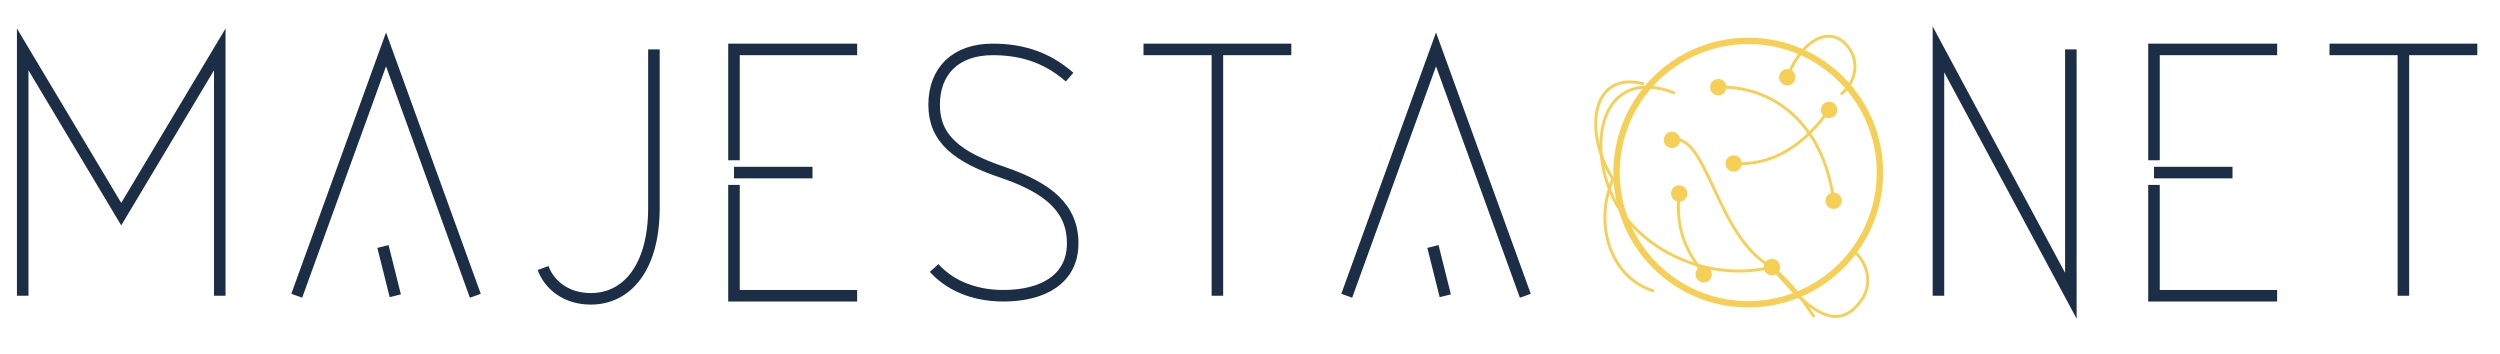
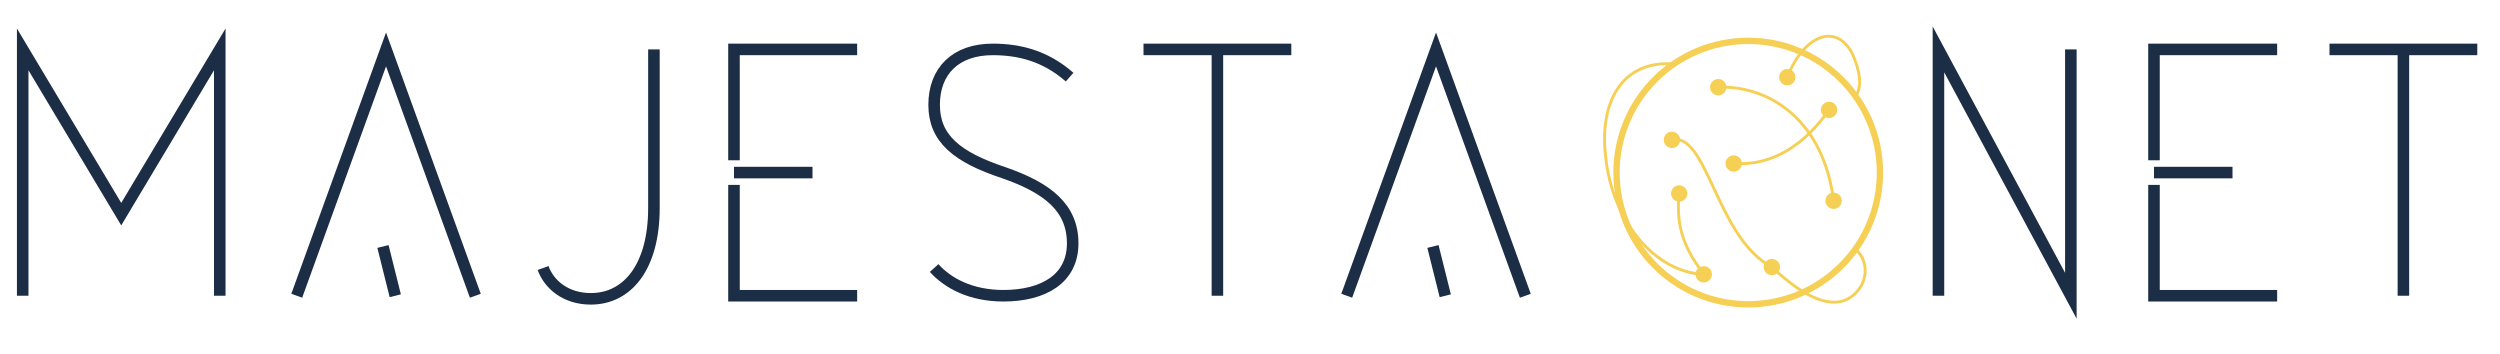
<svg xmlns="http://www.w3.org/2000/svg" viewBox="125.596 248.357 590.698 83.485" fill="none" role="img" aria-labelledby="logoTitle">
  <g class="wordmark" stroke="#1B2E46" fill="none" stroke-linecap="butt" stroke-linejoin="miter" stroke-miterlimit="8">
    <path d="M 130.96 318.235 L 130.96 260.032 L 154.241 298.956 L 177.522 260.032 L 177.522 318.235" stroke-width="2.728" />
    <path d="M 195.711 318.235 L 216.809 260.032 L 237.908 318.235" stroke-width="2.728" />
    <path d="M 216.082 306.595 L 218.992 318.235" stroke-width="2.728" />
    <path d="M 280.105 260.032 L 280.105 297.5 C 280.105 311.324 273.921 318.963 265.19 318.963 C 259.37 318.963 255.369 315.689 253.914 311.687" stroke-width="2.728" />
    <path d="M 328.122 260.032 L 299.021 260.032 L 299.021 286.224" stroke-width="2.728" />
    <path d="M 299.021 292.044 L 299.021 318.235 L 328.122 318.235" stroke-width="2.728" />
    <path d="M 299.021 289.134 L 317.573 289.134" stroke-width="2.728" />
    <path d="M 378.322 266.58 C 372.502 261.487 366.318 260.032 360.134 260.032 C 351.403 260.032 346.311 265.125 346.311 273.128 C 346.311 281.131 351.767 285.496 362.68 289.134 C 373.229 292.771 379.05 297.5 379.05 305.867 C 379.05 314.234 372.138 318.235 362.68 318.235 C 355.041 318.235 349.585 315.325 346.311 311.687" stroke-width="2.728" />
    <path d="M 395.783 260.032 L 430.705 260.032" stroke-width="2.728" />
    <path d="M 413.244 260.032 L 413.244 318.235" stroke-width="2.728" />
    <path d="M 443.8 318.235 L 464.899 260.032 L 485.998 318.235" stroke-width="2.728" />
    <path d="M 464.171 306.595 L 467.082 318.235" stroke-width="2.728" />
    <path d="M 583.611 318.235 L 583.611 260.032 L 614.895 318.235 L 614.895 260.032" stroke-width="2.728" />
    <path d="M 663.64 260.032 L 634.539 260.032 L 634.539 286.224" stroke-width="2.728" />
    <path d="M 634.539 292.044 L 634.539 318.235 L 663.64 318.235" stroke-width="2.728" />
    <path d="M 634.539 289.134 L 653.091 289.134" stroke-width="2.728" />
    <path d="M 676.008 260.032 L 710.93 260.032" stroke-width="2.728" />
    <path d="M 693.469 260.032 L 693.469 318.235" stroke-width="2.728" />
  </g>
  <g class="symbol" stroke="#F6CF55" fill="none" stroke-linecap="round" stroke-linejoin="round">
-     <path d="M 521.068 270.247 C 504.113 263.808 499.821 282.48 507.547 296.646 C 514.844 308.665 530.297 314.889 544.248 311.455 C 550.043 316.176 552.618 321.113 554.12 323.044" stroke-width="0.687" />
-     <path d="M 513.771 268.101 C 501.323 265.096 499.821 279.905 506.689 290.636 C 501.967 301.797 506.474 314.03 516.132 317.035" stroke-width="0.687" />
-     <path d="M 547.896 266.598 C 551.76 256.726 559.271 253.721 563.135 260.804 C 565.066 264.881 562.92 268.745 560.774 270.462" stroke-width="0.687" />
-     <path d="M 544.248 311.455 C 553.047 322.186 559.486 326.478 564.637 320.254 C 568.715 315.747 566.569 310.382 563.993 308.021" stroke-width="0.687" />
+     <path d="M 521.069 263.467 C 508.62 262.52 503.469 272.822 504.971 285.271 C 506.474 300.724 516.776 312.743 528.151 313.172" stroke-width="0.687" />
+     <path d="M 547.897 266.598 C 551.76 256.725 559.272 253.72 563.136 260.803 C 565.067 264.881 565.711 268.959 563.994 271.048" stroke-width="0.687" />
+     <path d="M 544.248 311.455 C 552.19 318.967 558.628 321.543 562.921 318.538 C 566.999 315.748 567.428 310.168 563.994 307.22" stroke-width="0.687" />
    <path d="M 569.788 289.134 C 569.788 306.321 555.855 320.254 538.668 320.254 C 521.48 320.254 507.547 306.321 507.547 289.134 C 507.547 271.947 521.48 258.013 538.668 258.013 C 555.855 258.013 569.788 271.947 569.788 289.134" stroke-width="1.502" />
    <path d="M 531.585 268.959 C 544.033 268.53 556.481 277.115 558.842 295.787" stroke-width="0.687" />
    <path d="M 535.234 286.988 C 544.677 287.631 552.189 282.266 557.769 274.325" stroke-width="0.687" />
    <path d="M 522.356 294.07 C 521.283 303.514 524.932 308.665 528.151 313.172" stroke-width="0.687" />
    <path d="M 520.639 281.407 C 529.009 279.476 531.156 304.587 544.248 311.455" stroke-width="0.687" />
  </g>
  <g class="symbol-nodes" fill="#F6CF55" stroke="none">
    <path d="M 533.517 268.959 C 533.517 270.026 532.652 270.891 531.585 270.891 C 530.518 270.891 529.653 270.026 529.653 268.959 C 529.653 267.892 530.518 267.028 531.585 267.028 C 532.652 267.028 533.517 267.892 533.517 268.959 Z" />
    <path d="M 549.828 266.598 C 549.828 267.665 548.963 268.53 547.896 268.53 C 546.829 268.53 545.965 267.665 545.965 266.598 C 545.965 265.532 546.829 264.667 547.896 264.667 C 548.963 264.667 549.828 265.532 549.828 266.598 Z" />
    <path d="M 559.701 274.325 C 559.701 275.392 558.836 276.256 557.769 276.256 C 556.702 276.256 555.837 275.392 555.837 274.325 C 555.837 273.258 556.702 272.393 557.769 272.393 C 558.836 272.393 559.701 273.258 559.701 274.325 Z" />
    <path d="M 537.165 286.988 C 537.165 288.054 536.3 288.919 535.234 288.919 C 534.167 288.919 533.302 288.054 533.302 286.988 C 533.302 285.921 534.167 285.056 535.234 285.056 C 536.3 285.056 537.165 285.921 537.165 286.988 Z" />
    <path d="M 522.571 281.407 C 522.571 282.474 521.706 283.339 520.639 283.339 C 519.572 283.339 518.708 282.474 518.708 281.407 C 518.708 280.341 519.572 279.476 520.639 279.476 C 521.706 279.476 522.571 280.341 522.571 281.407 Z" />
    <path d="M 524.288 294.07 C 524.288 295.137 523.423 296.002 522.356 296.002 C 521.289 296.002 520.425 295.137 520.425 294.07 C 520.425 293.003 521.289 292.139 522.356 292.139 C 523.423 292.139 524.288 293.003 524.288 294.07 Z" />
    <path d="M 530.083 313.172 C 530.083 314.238 529.218 315.103 528.151 315.103 C 527.084 315.103 526.219 314.238 526.219 313.172 C 526.219 312.105 527.084 311.24 528.151 311.24 C 529.218 311.24 530.083 312.105 530.083 313.172 Z" />
    <path d="M 546.179 311.455 C 546.179 312.521 545.315 313.386 544.248 313.386 C 543.181 313.386 542.316 312.521 542.316 311.455 C 542.316 310.388 543.181 309.523 544.248 309.523 C 545.315 309.523 546.179 310.388 546.179 311.455 Z" />
    <path d="M 560.774 295.787 C 560.774 296.854 559.909 297.719 558.842 297.719 C 557.775 297.719 556.91 296.854 556.91 295.787 C 556.91 294.72 557.775 293.856 558.842 293.856 C 559.909 293.856 560.774 294.72 560.774 295.787 Z" />
  </g>
</svg>
